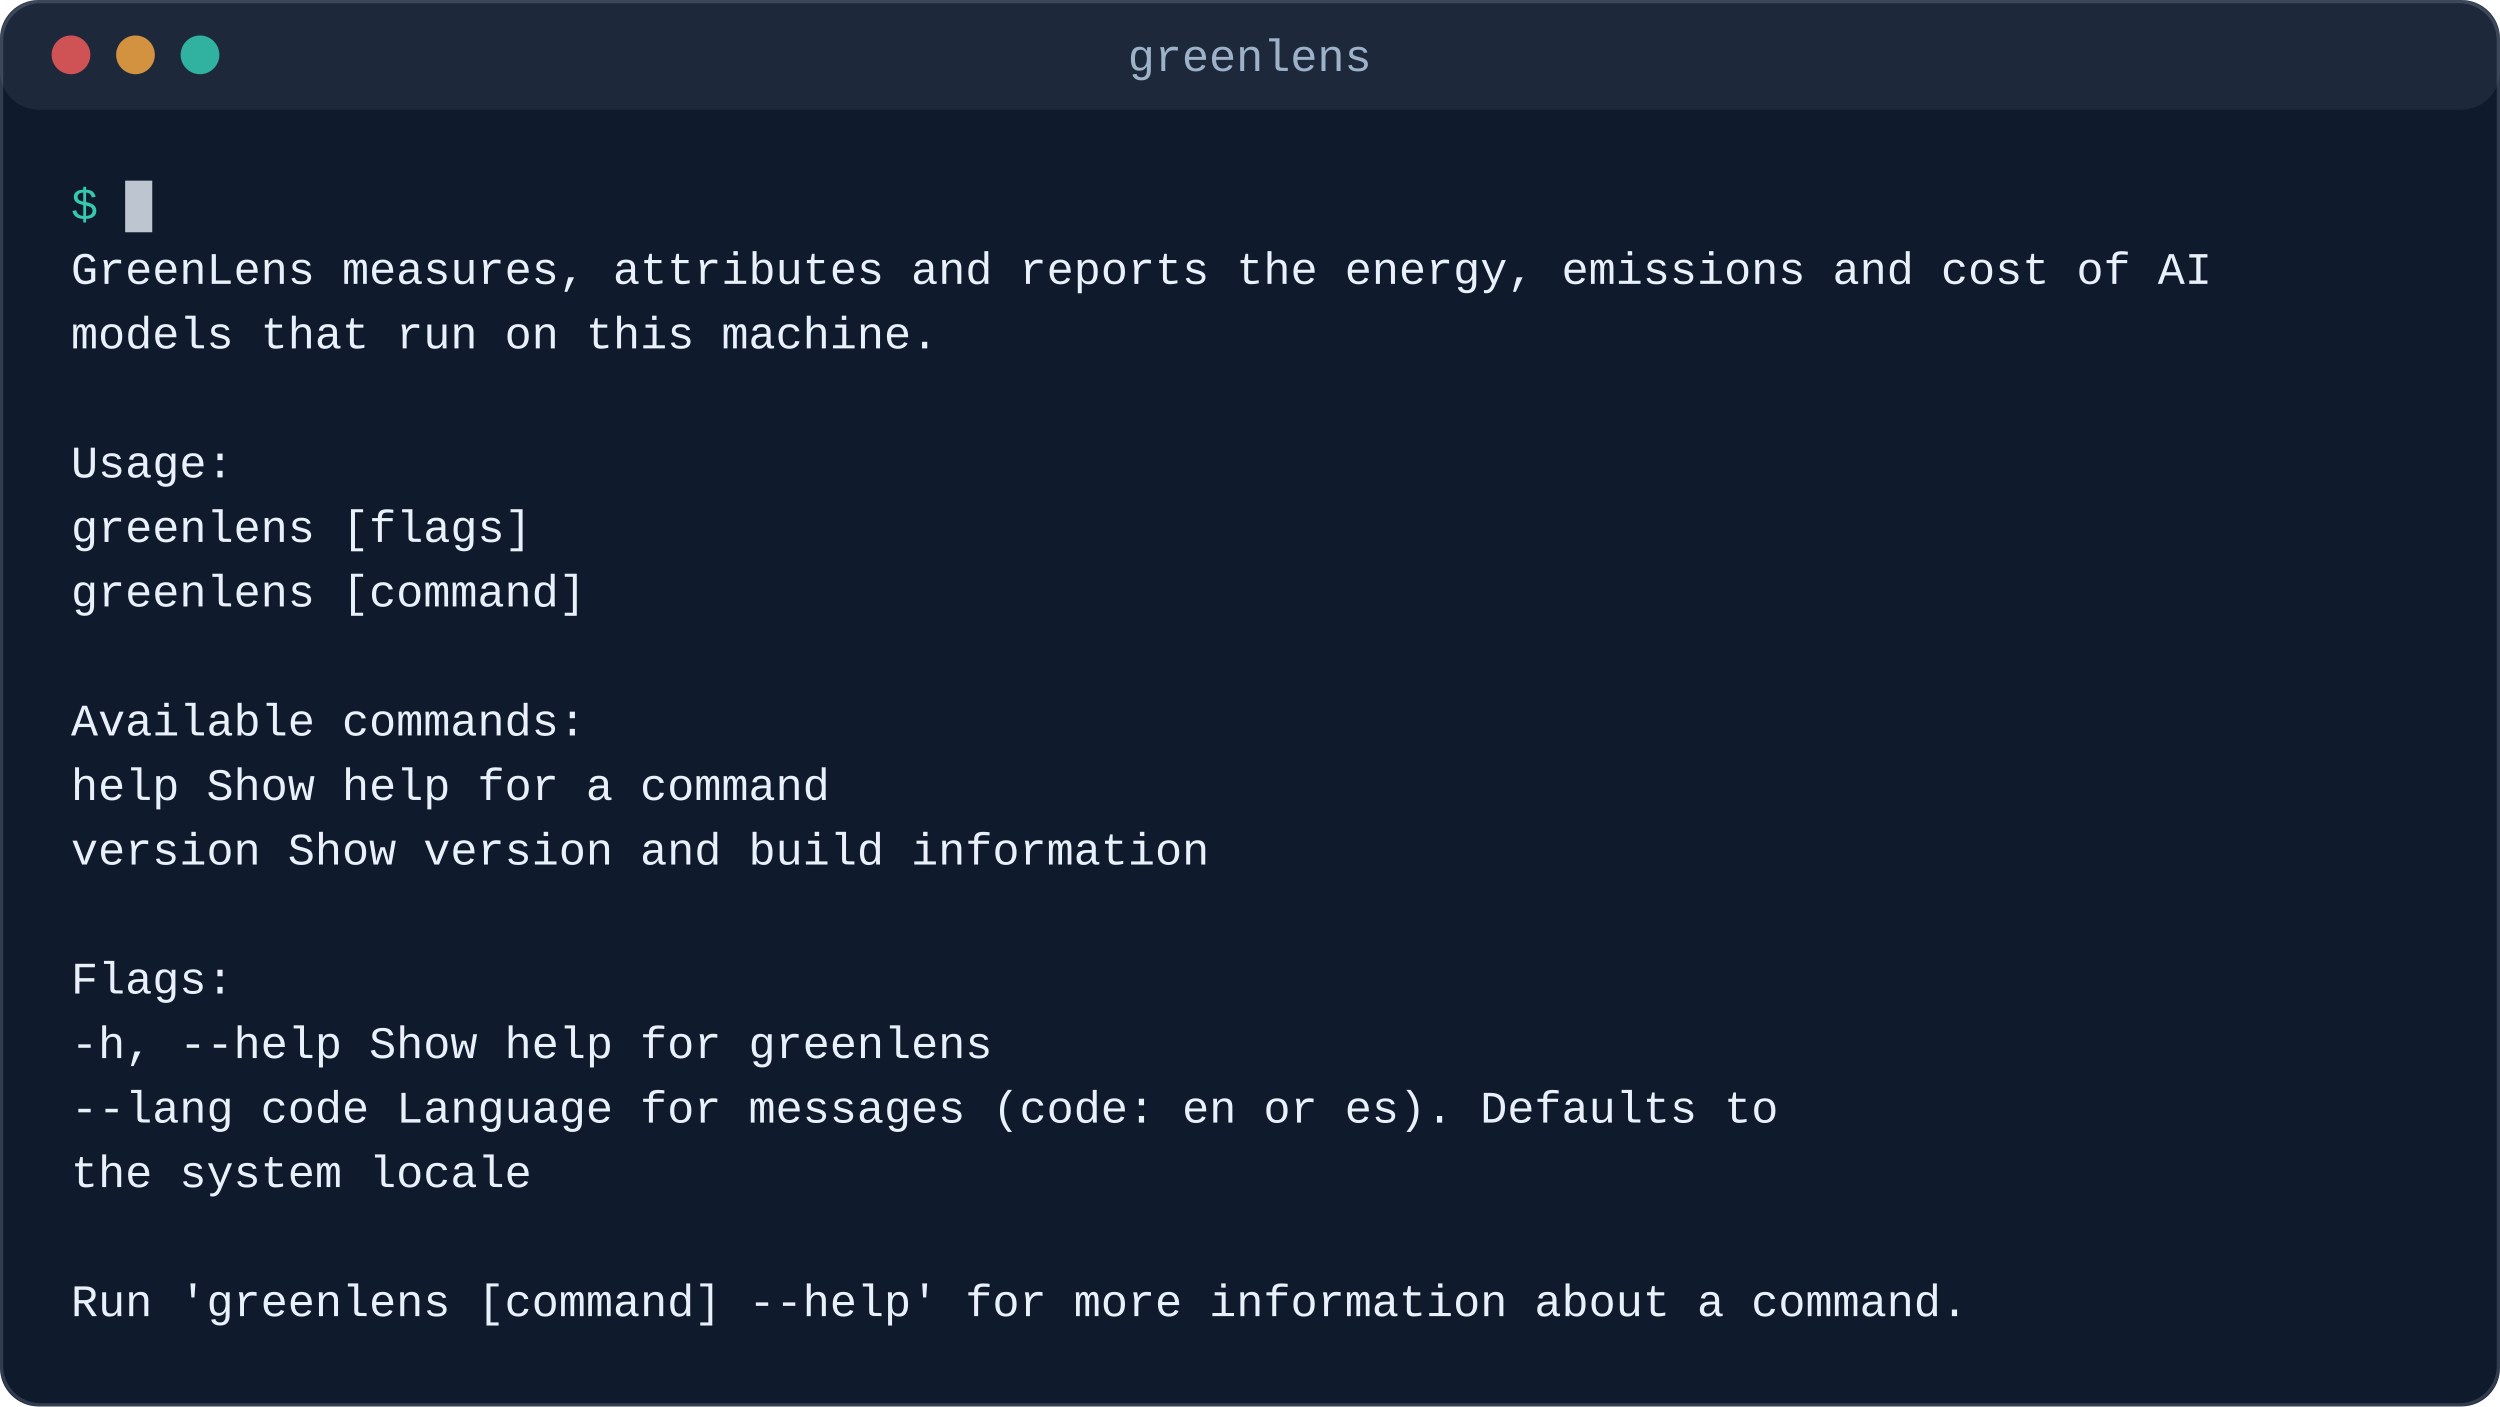
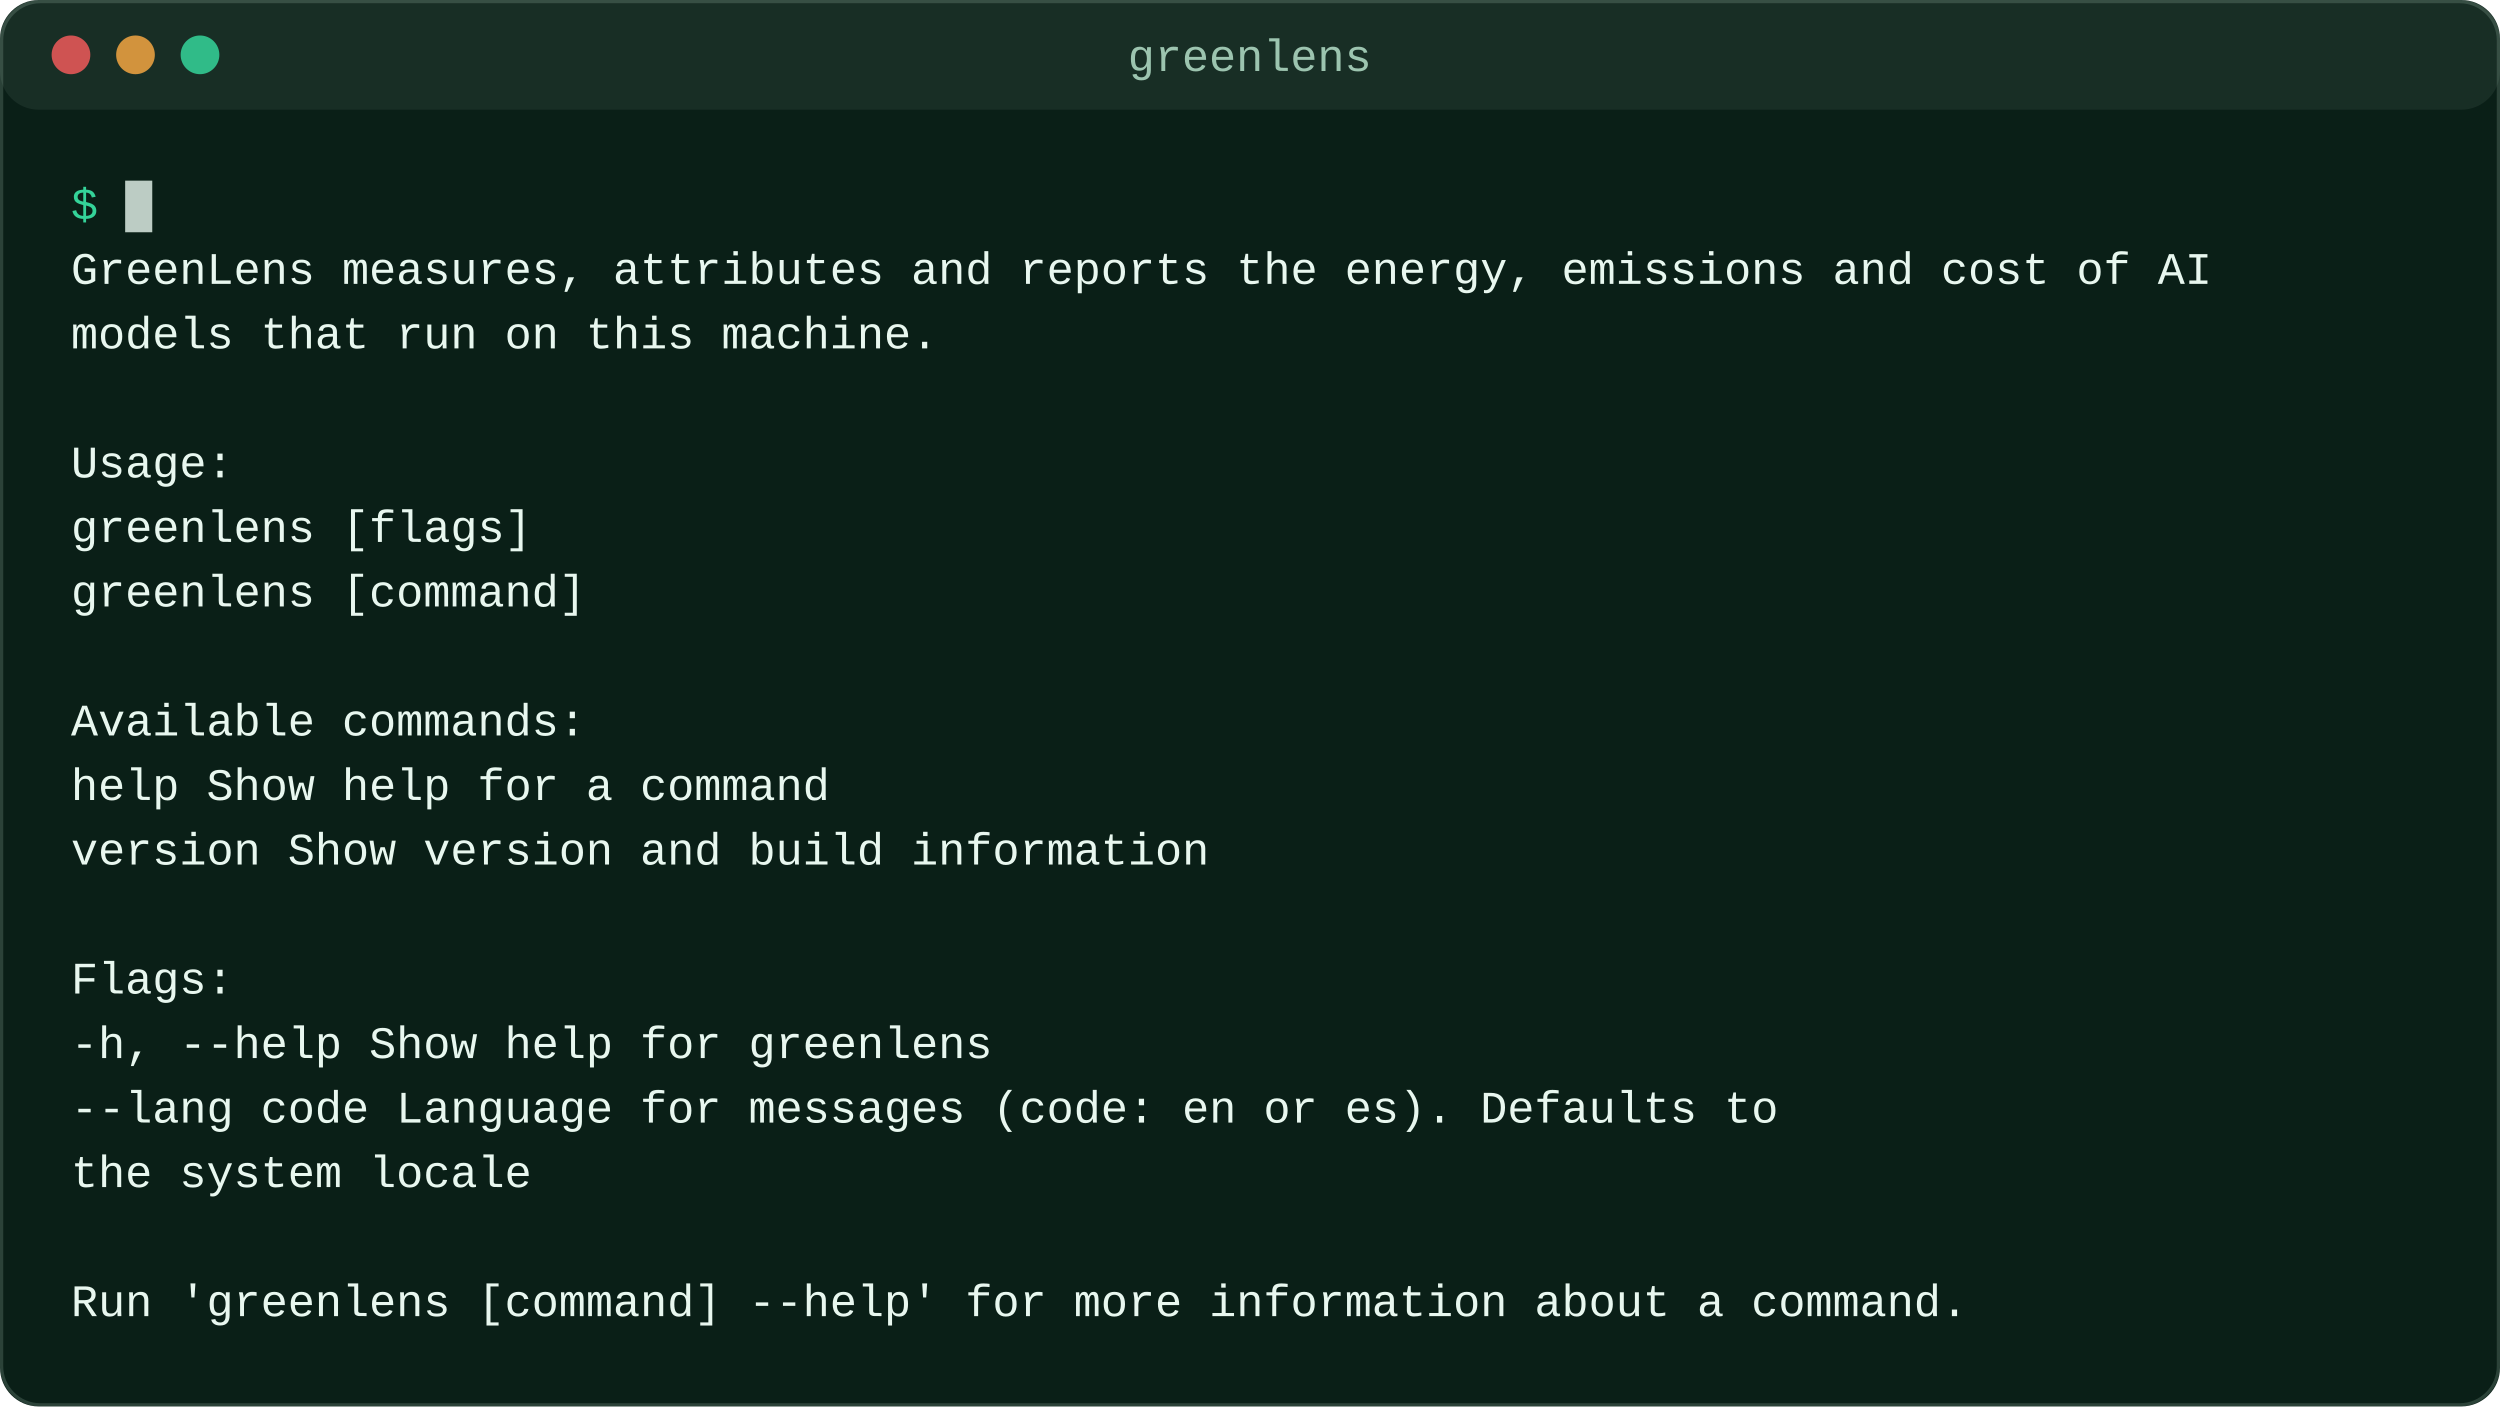
<svg xmlns="http://www.w3.org/2000/svg" viewBox="0 0 775 436" width="775" height="436" role="img" aria-label="Terminal session with greenlens: help, a command suggestion and an error with its cause and fix">
  <style>
text{font-family:"IBM Plex Mono","SFMono-Regular",Menlo,Consolas,"Liberation Mono",monospace;font-size:14px;white-space:pre}
- .o{fill:#E8F0FA}.c{fill:#E8F0FA}.p{fill:#35C9B0}.e{fill:#F2A541}.m{fill:#9DB2C9}
+ .o{fill:#E8F7EF}.c{fill:#E8F7EF}.p{fill:#34D399}.e{fill:#F2A541}.m{fill:#9CC4AF}
@keyframes cur{0%,49%{opacity:1}50%,100%{opacity:0}}.cur{animation:cur 1s steps(1) infinite}
@keyframes s0{0%,3.759%{opacity:0}3.765%,96.235%{opacity:1}100%{opacity:0}}.s0{animation:s0 15935ms linear infinite}
@keyframes t0{0%,3.765%{transform:translateX(0);animation-timing-function:steps(16,end)}9.288%,12.105%{transform:translateX(134.4px);opacity:1}12.112%,100%{transform:translateX(134.4px);opacity:0}}.t0{animation:t0 15935ms linear infinite}
@keyframes s1{0%,12.105%{opacity:0}12.112%,96.235%{opacity:1}100%{opacity:0}}.s1{animation:s1 15935ms linear infinite}
@keyframes s2{0%,12.325%{opacity:0}12.331%,96.235%{opacity:1}100%{opacity:0}}.s2{animation:s2 15935ms linear infinite}
@keyframes s4{0%,12.764%{opacity:0}12.771%,96.235%{opacity:1}100%{opacity:0}}.s4{animation:s4 15935ms linear infinite}
@keyframes s5{0%,12.984%{opacity:0}12.990%,96.235%{opacity:1}100%{opacity:0}}.s5{animation:s5 15935ms linear infinite}
@keyframes s6{0%,13.204%{opacity:0}13.210%,96.235%{opacity:1}100%{opacity:0}}.s6{animation:s6 15935ms linear infinite}
@keyframes s8{0%,13.643%{opacity:0}13.649%,96.235%{opacity:1}100%{opacity:0}}.s8{animation:s8 15935ms linear infinite}
@keyframes s9{0%,13.863%{opacity:0}13.869%,96.235%{opacity:1}100%{opacity:0}}.s9{animation:s9 15935ms linear infinite}
@keyframes s10{0%,14.082%{opacity:0}14.088%,96.235%{opacity:1}100%{opacity:0}}.s10{animation:s10 15935ms linear infinite}
@keyframes s12{0%,14.521%{opacity:0}14.528%,96.235%{opacity:1}100%{opacity:0}}.s12{animation:s12 15935ms linear infinite}
@keyframes s13{0%,14.741%{opacity:0}14.747%,96.235%{opacity:1}100%{opacity:0}}.s13{animation:s13 15935ms linear infinite}
@keyframes s14{0%,14.961%{opacity:0}14.967%,96.235%{opacity:1}100%{opacity:0}}.s14{animation:s14 15935ms linear infinite}
@keyframes s15{0%,15.180%{opacity:0}15.187%,96.235%{opacity:1}100%{opacity:0}}.s15{animation:s15 15935ms linear infinite}
@keyframes s17{0%,15.620%{opacity:0}15.626%,96.235%{opacity:1}100%{opacity:0}}.s17{animation:s17 15935ms linear infinite}
@keyframes s19{0%,29.645%{opacity:0}29.652%,96.235%{opacity:1}100%{opacity:0}}.s19{animation:s19 15935ms linear infinite}
@keyframes t19{0%,29.652%{transform:translateX(0);animation-timing-function:steps(16,end)}35.174%,37.992%{transform:translateX(134.4px);opacity:1}37.998%,100%{transform:translateX(134.4px);opacity:0}}.t19{animation:t19 15935ms linear infinite}
@keyframes s20{0%,37.992%{opacity:0}37.998%,96.235%{opacity:1}100%{opacity:0}}.s20{animation:s20 15935ms linear infinite}
@keyframes s21{0%,38.211%{opacity:0}38.218%,96.235%{opacity:1}100%{opacity:0}}.s21{animation:s21 15935ms linear infinite}
@keyframes s22{0%,38.431%{opacity:0}38.437%,96.235%{opacity:1}100%{opacity:0}}.s22{animation:s22 15935ms linear infinite}
@keyframes s24{0%,52.457%{opacity:0}52.463%,96.235%{opacity:1}100%{opacity:0}}.s24{animation:s24 15935ms linear infinite}
@keyframes t24{0%,52.463%{transform:translateX(0);animation-timing-function:steps(24,end)}60.747%,63.564%{transform:translateX(201.6px);opacity:1}63.571%,100%{transform:translateX(201.6px);opacity:0}}.t24{animation:t24 15935ms linear infinite}
@keyframes s25{0%,63.564%{opacity:0}63.571%,96.235%{opacity:1}100%{opacity:0}}.s25{animation:s25 15935ms linear infinite}
@keyframes s26{0%,63.784%{opacity:0}63.790%,96.235%{opacity:1}100%{opacity:0}}.s26{animation:s26 15935ms linear infinite}
@keyframes s27{0%,64.004%{opacity:0}64.010%,96.235%{opacity:1}100%{opacity:0}}.s27{animation:s27 15935ms linear infinite}
@keyframes scroll{0%{transform:translateY(0)}15.093%{transform:translateY(-0.0px)}15.846%{transform:translateY(-20.0px)}28.899%{transform:translateY(-20.0px)}29.652%{transform:translateY(-40.0px)}37.245%{transform:translateY(-40.0px)}37.998%{transform:translateY(-60.0px)}38.218%{transform:translateY(-80.0px)}38.437%{transform:translateY(-100.0px)}38.657%{transform:translateY(-120.0px)}51.710%{transform:translateY(-120.0px)}52.463%{transform:translateY(-140.0px)}62.818%{transform:translateY(-140.0px)}63.571%{transform:translateY(-160.0px)}63.790%{transform:translateY(-180.0px)}64.010%{transform:translateY(-200.0px)}64.230%{transform:translateY(-220.0px)}96.235%{transform:translateY(-220.0px)}100%{transform:translateY(-220.0px)}}.scroll{animation:scroll 15935ms linear infinite}
@media (prefers-reduced-motion:reduce){*{animation:none!important}}
</style>
-   <rect width="775" height="436" rx="12" fill="#0F1B2D" />
-   <rect x=".5" y=".5" width="774" height="435" rx="12" fill="none" stroke="#E2EEFF" stroke-opacity=".16" />
-   <rect width="775" height="34" rx="12" fill="#D6E8FF" fill-opacity=".07" />
+   <rect width="775" height="436" rx="12" fill="#0A1F17" />
+   <rect x=".5" y=".5" width="774" height="435" rx="12" fill="none" stroke="#DCFFEC" stroke-opacity=".16" />
+   <rect width="775" height="34" rx="12" fill="#D6FFEA" fill-opacity=".07" />
  <circle cx="22" cy="17" r="6" fill="#EF5A5A" fill-opacity=".85" />
  <circle cx="42" cy="17" r="6" fill="#F2A541" fill-opacity=".85" />
-   <circle cx="62" cy="17" r="6" fill="#35C9B0" fill-opacity=".85" />
+   <circle cx="62" cy="17" r="6" fill="#34D399" fill-opacity=".85" />
  <text x="387.4" y="22" text-anchor="middle" class="m">greenlens</text>
  <clipPath id="screen">
    <rect x="0" y="48.0" width="775" height="368.0" />
  </clipPath>
  <g clip-path="url(#screen)">
    <g class="scroll">
      <g class="s0">
        <text x="22.0" y="68.0" class="p">$</text>
        <text x="38.8" y="68.0" class="c" textLength="134.4" lengthAdjust="spacingAndGlyphs">greenlens --help</text>
        <g class="t0">
-           <rect x="38.8" y="54.0" width="151.2" height="20.0" fill="#0F1B2D" />
-           <rect class="cur" x="38.8" y="56.0" width="8.4" height="16.0" fill="#E8F0FA" fill-opacity=".8" />
+           <rect x="38.8" y="54.0" width="151.2" height="20.0" fill="#0A1F17" />
+           <rect class="cur" x="38.8" y="56.0" width="8.4" height="16.0" fill="#E8F7EF" fill-opacity=".8" />
        </g>
      </g>
      <text x="22.0" y="88.0" class="o s1" textLength="663.6" lengthAdjust="spacingAndGlyphs">GreenLens measures, attributes and reports the energy, emissions and cost of AI</text>
      <text x="22.0" y="108.0" class="o s2" textLength="268.8" lengthAdjust="spacingAndGlyphs">models that run on this machine.</text>
      <text x="22.0" y="148.0" class="o s4" textLength="50.4" lengthAdjust="spacingAndGlyphs">Usage:</text>
      <text x="22.0" y="168.0" class="o s5" textLength="159.6" lengthAdjust="spacingAndGlyphs">  greenlens [flags]</text>
      <text x="22.0" y="188.0" class="o s6" textLength="176.4" lengthAdjust="spacingAndGlyphs">  greenlens [command]</text>
      <text x="22.0" y="228.0" class="o s8" textLength="159.6" lengthAdjust="spacingAndGlyphs">Available commands:</text>
      <text x="22.0" y="248.0" class="o s9" textLength="310.8" lengthAdjust="spacingAndGlyphs">  help        Show help for a command</text>
      <text x="22.0" y="268.0" class="o s10" textLength="403.2" lengthAdjust="spacingAndGlyphs">  version     Show version and build information</text>
      <text x="22.0" y="308.0" class="o s12" textLength="50.4" lengthAdjust="spacingAndGlyphs">Flags:</text>
      <text x="22.0" y="328.0" class="o s13" textLength="361.2" lengthAdjust="spacingAndGlyphs">  -h, --help        Show help for greenlens</text>
      <text x="22.0" y="348.0" class="o s14" textLength="596.4" lengthAdjust="spacingAndGlyphs">      --lang code   Language for messages (code: en or es). Defaults to</text>
      <text x="22.0" y="368.0" class="o s15" textLength="310.8" lengthAdjust="spacingAndGlyphs">                    the system locale</text>
      <text x="22.0" y="408.0" class="o s17" textLength="588.0" lengthAdjust="spacingAndGlyphs">Run 'greenlens [command] --help' for more information about a command.</text>
      <g class="s19">
        <text x="22.0" y="448.0" class="p">$</text>
        <text x="38.8" y="448.0" class="c" textLength="134.4" lengthAdjust="spacingAndGlyphs">greenlens verson</text>
        <g class="t19">
-           <rect x="38.8" y="434.0" width="151.2" height="20.0" fill="#0F1B2D" />
-           <rect class="cur" x="38.8" y="436.0" width="8.4" height="16.0" fill="#E8F0FA" fill-opacity=".8" />
+           <rect x="38.8" y="434.0" width="151.2" height="20.0" fill="#0A1F17" />
+           <rect class="cur" x="38.8" y="436.0" width="8.4" height="16.0" fill="#E8F7EF" fill-opacity=".8" />
        </g>
      </g>
      <text x="22.0" y="468.0" class="e s20" textLength="319.2" lengthAdjust="spacingAndGlyphs">error GL0002: unknown command 'verson'</text>
      <text x="22.0" y="488.0" class="m s21" textLength="411.6" lengthAdjust="spacingAndGlyphs">  cause: 'verson' is not a command of 'greenlens'</text>
      <text x="22.0" y="508.0" class="m s22" textLength="722.4" lengthAdjust="spacingAndGlyphs">  fix:   did you mean 'version'? Run 'greenlens --help' to list the available commands</text>
      <g class="s24">
        <text x="22.0" y="548.0" class="p">$</text>
        <text x="38.8" y="548.0" class="c" textLength="201.6" lengthAdjust="spacingAndGlyphs">greenlens version --nope</text>
        <g class="t24">
-           <rect x="38.8" y="534.0" width="218.4" height="20.0" fill="#0F1B2D" />
-           <rect class="cur" x="38.8" y="536.0" width="8.4" height="16.0" fill="#E8F0FA" fill-opacity=".8" />
+           <rect x="38.8" y="534.0" width="218.4" height="20.0" fill="#0A1F17" />
+           <rect class="cur" x="38.8" y="536.0" width="8.4" height="16.0" fill="#E8F7EF" fill-opacity=".8" />
        </g>
      </g>
      <text x="22.0" y="568.0" class="e s25" textLength="294.0" lengthAdjust="spacingAndGlyphs">error GL0003: unknown flag '--nope'</text>
      <text x="22.0" y="588.0" class="m s26" textLength="520.8" lengthAdjust="spacingAndGlyphs">  cause: 'greenlens version' does not accept the flag '--nope'</text>
      <text x="22.0" y="608.0" class="m s27" textLength="554.4" lengthAdjust="spacingAndGlyphs">  fix:   run 'greenlens version --help' to list the accepted flags</text>
    </g>
  </g>
</svg>
